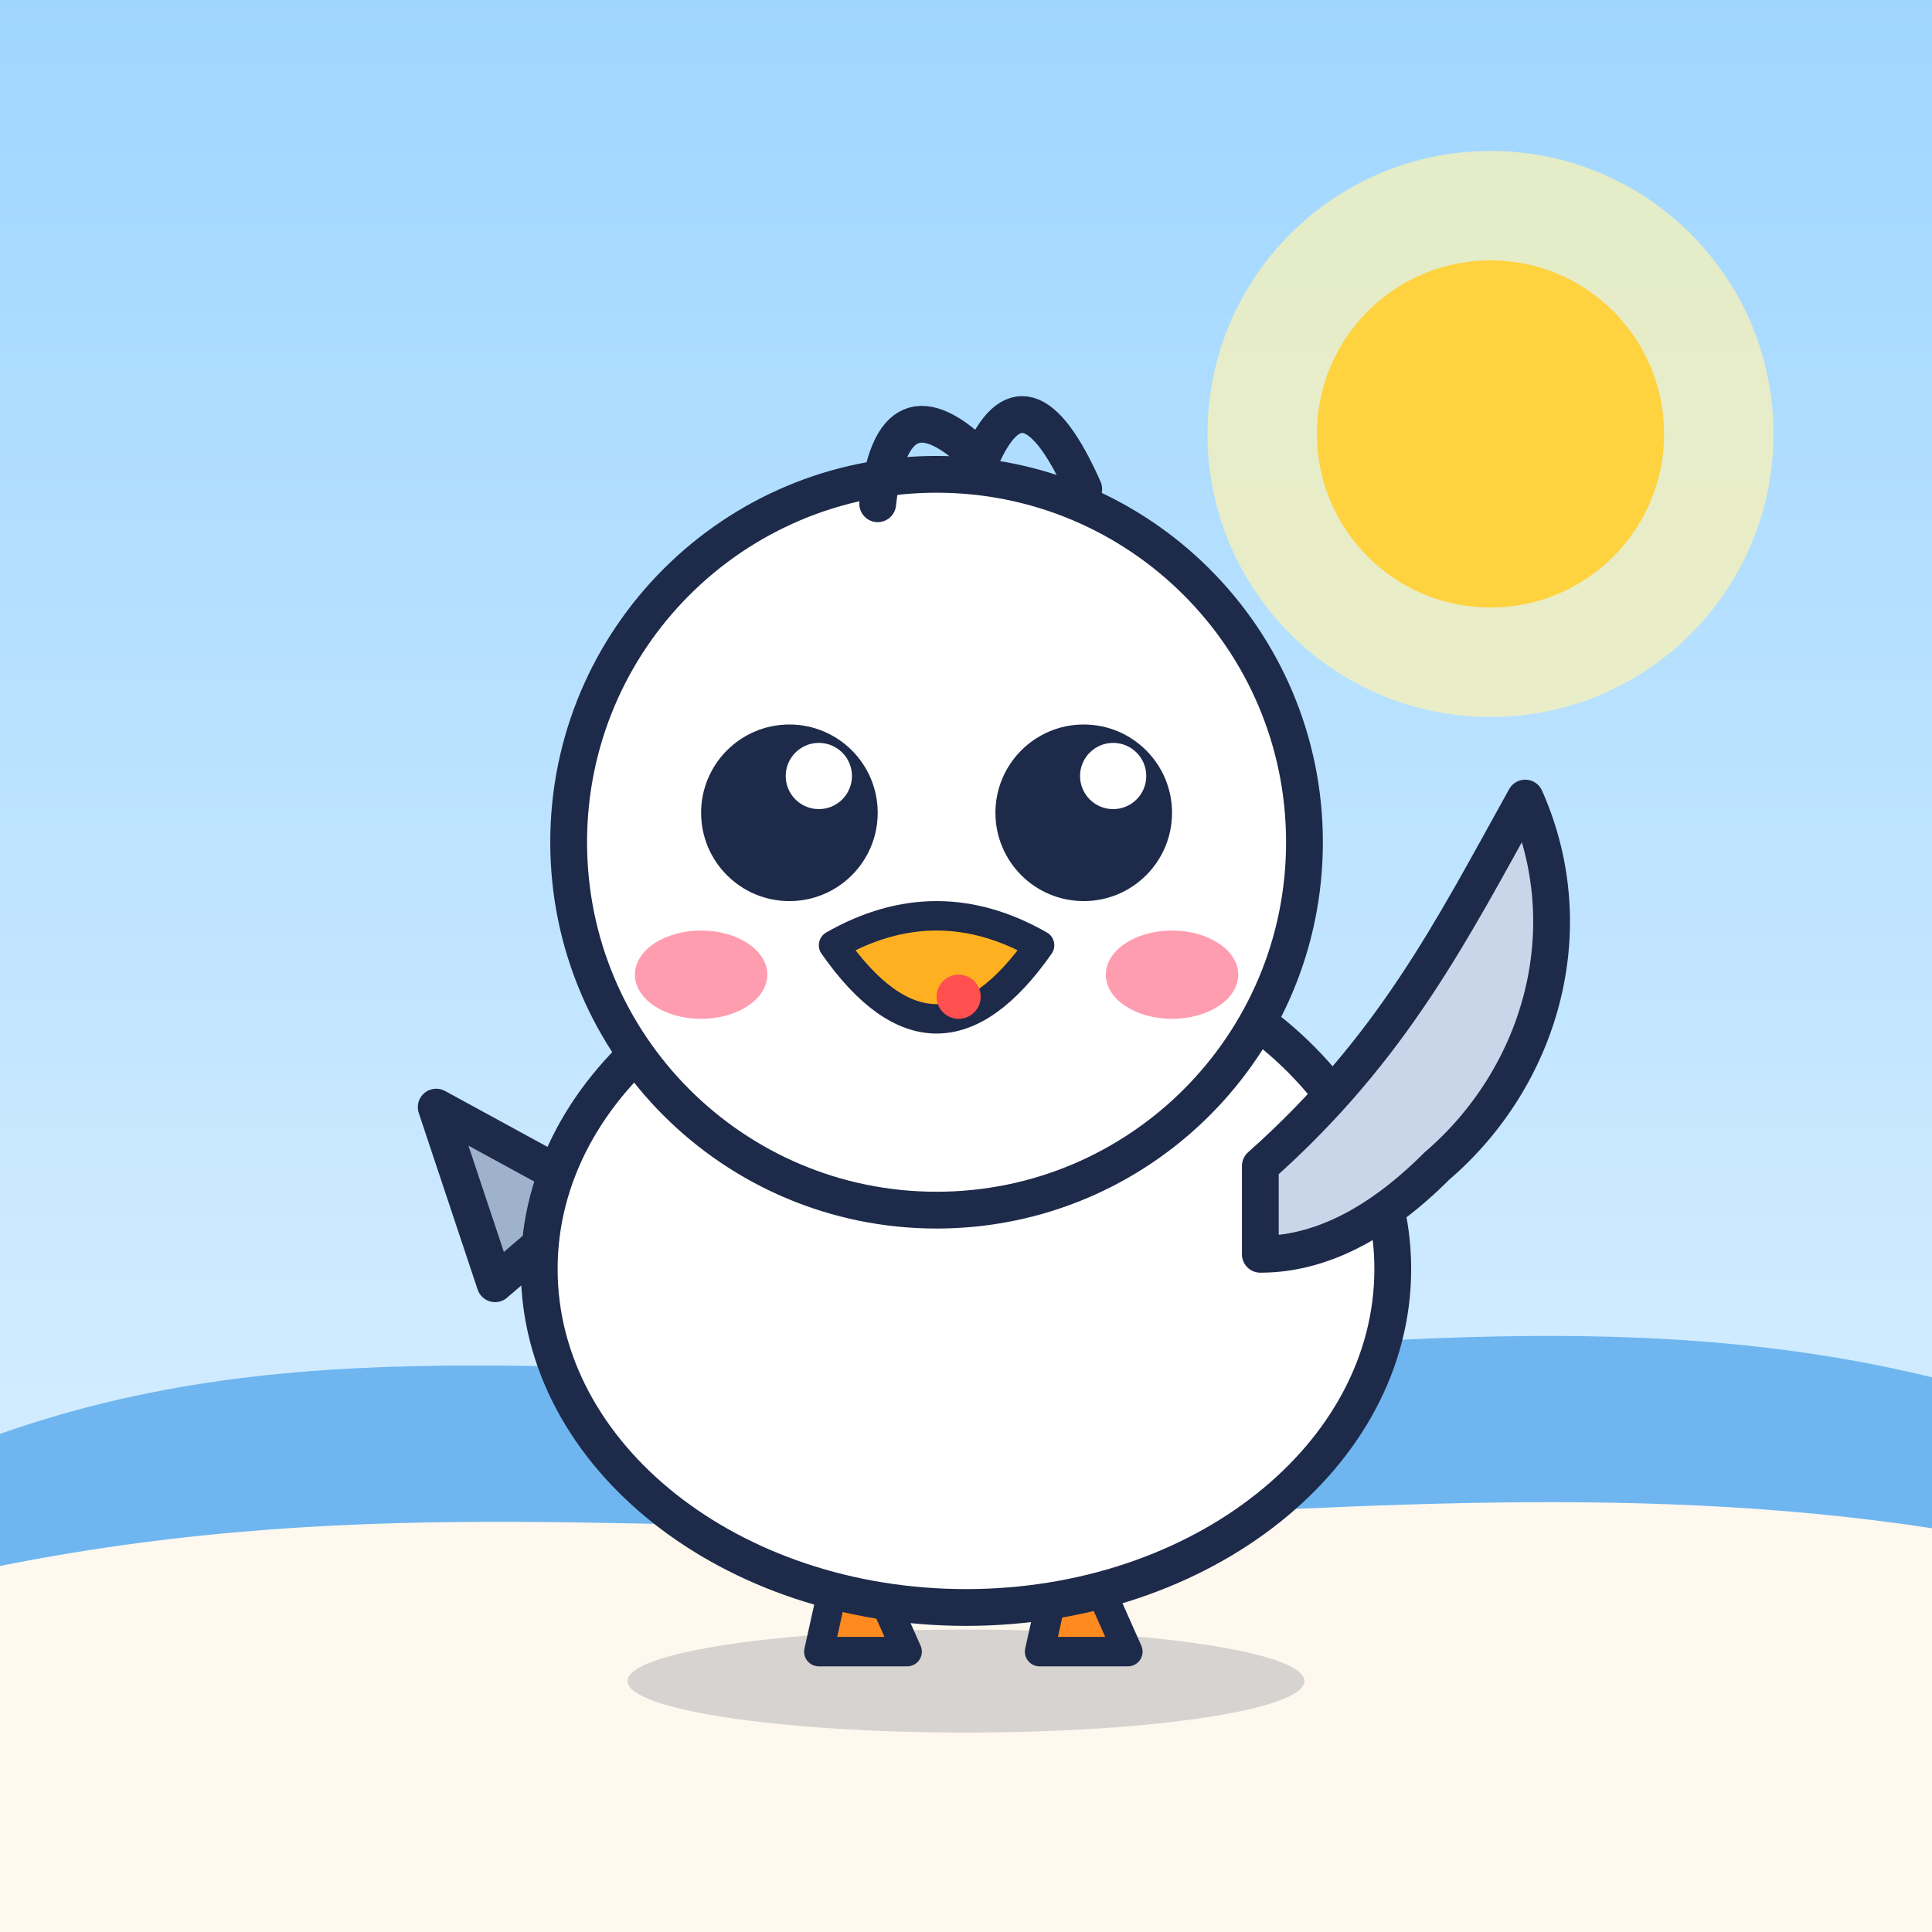
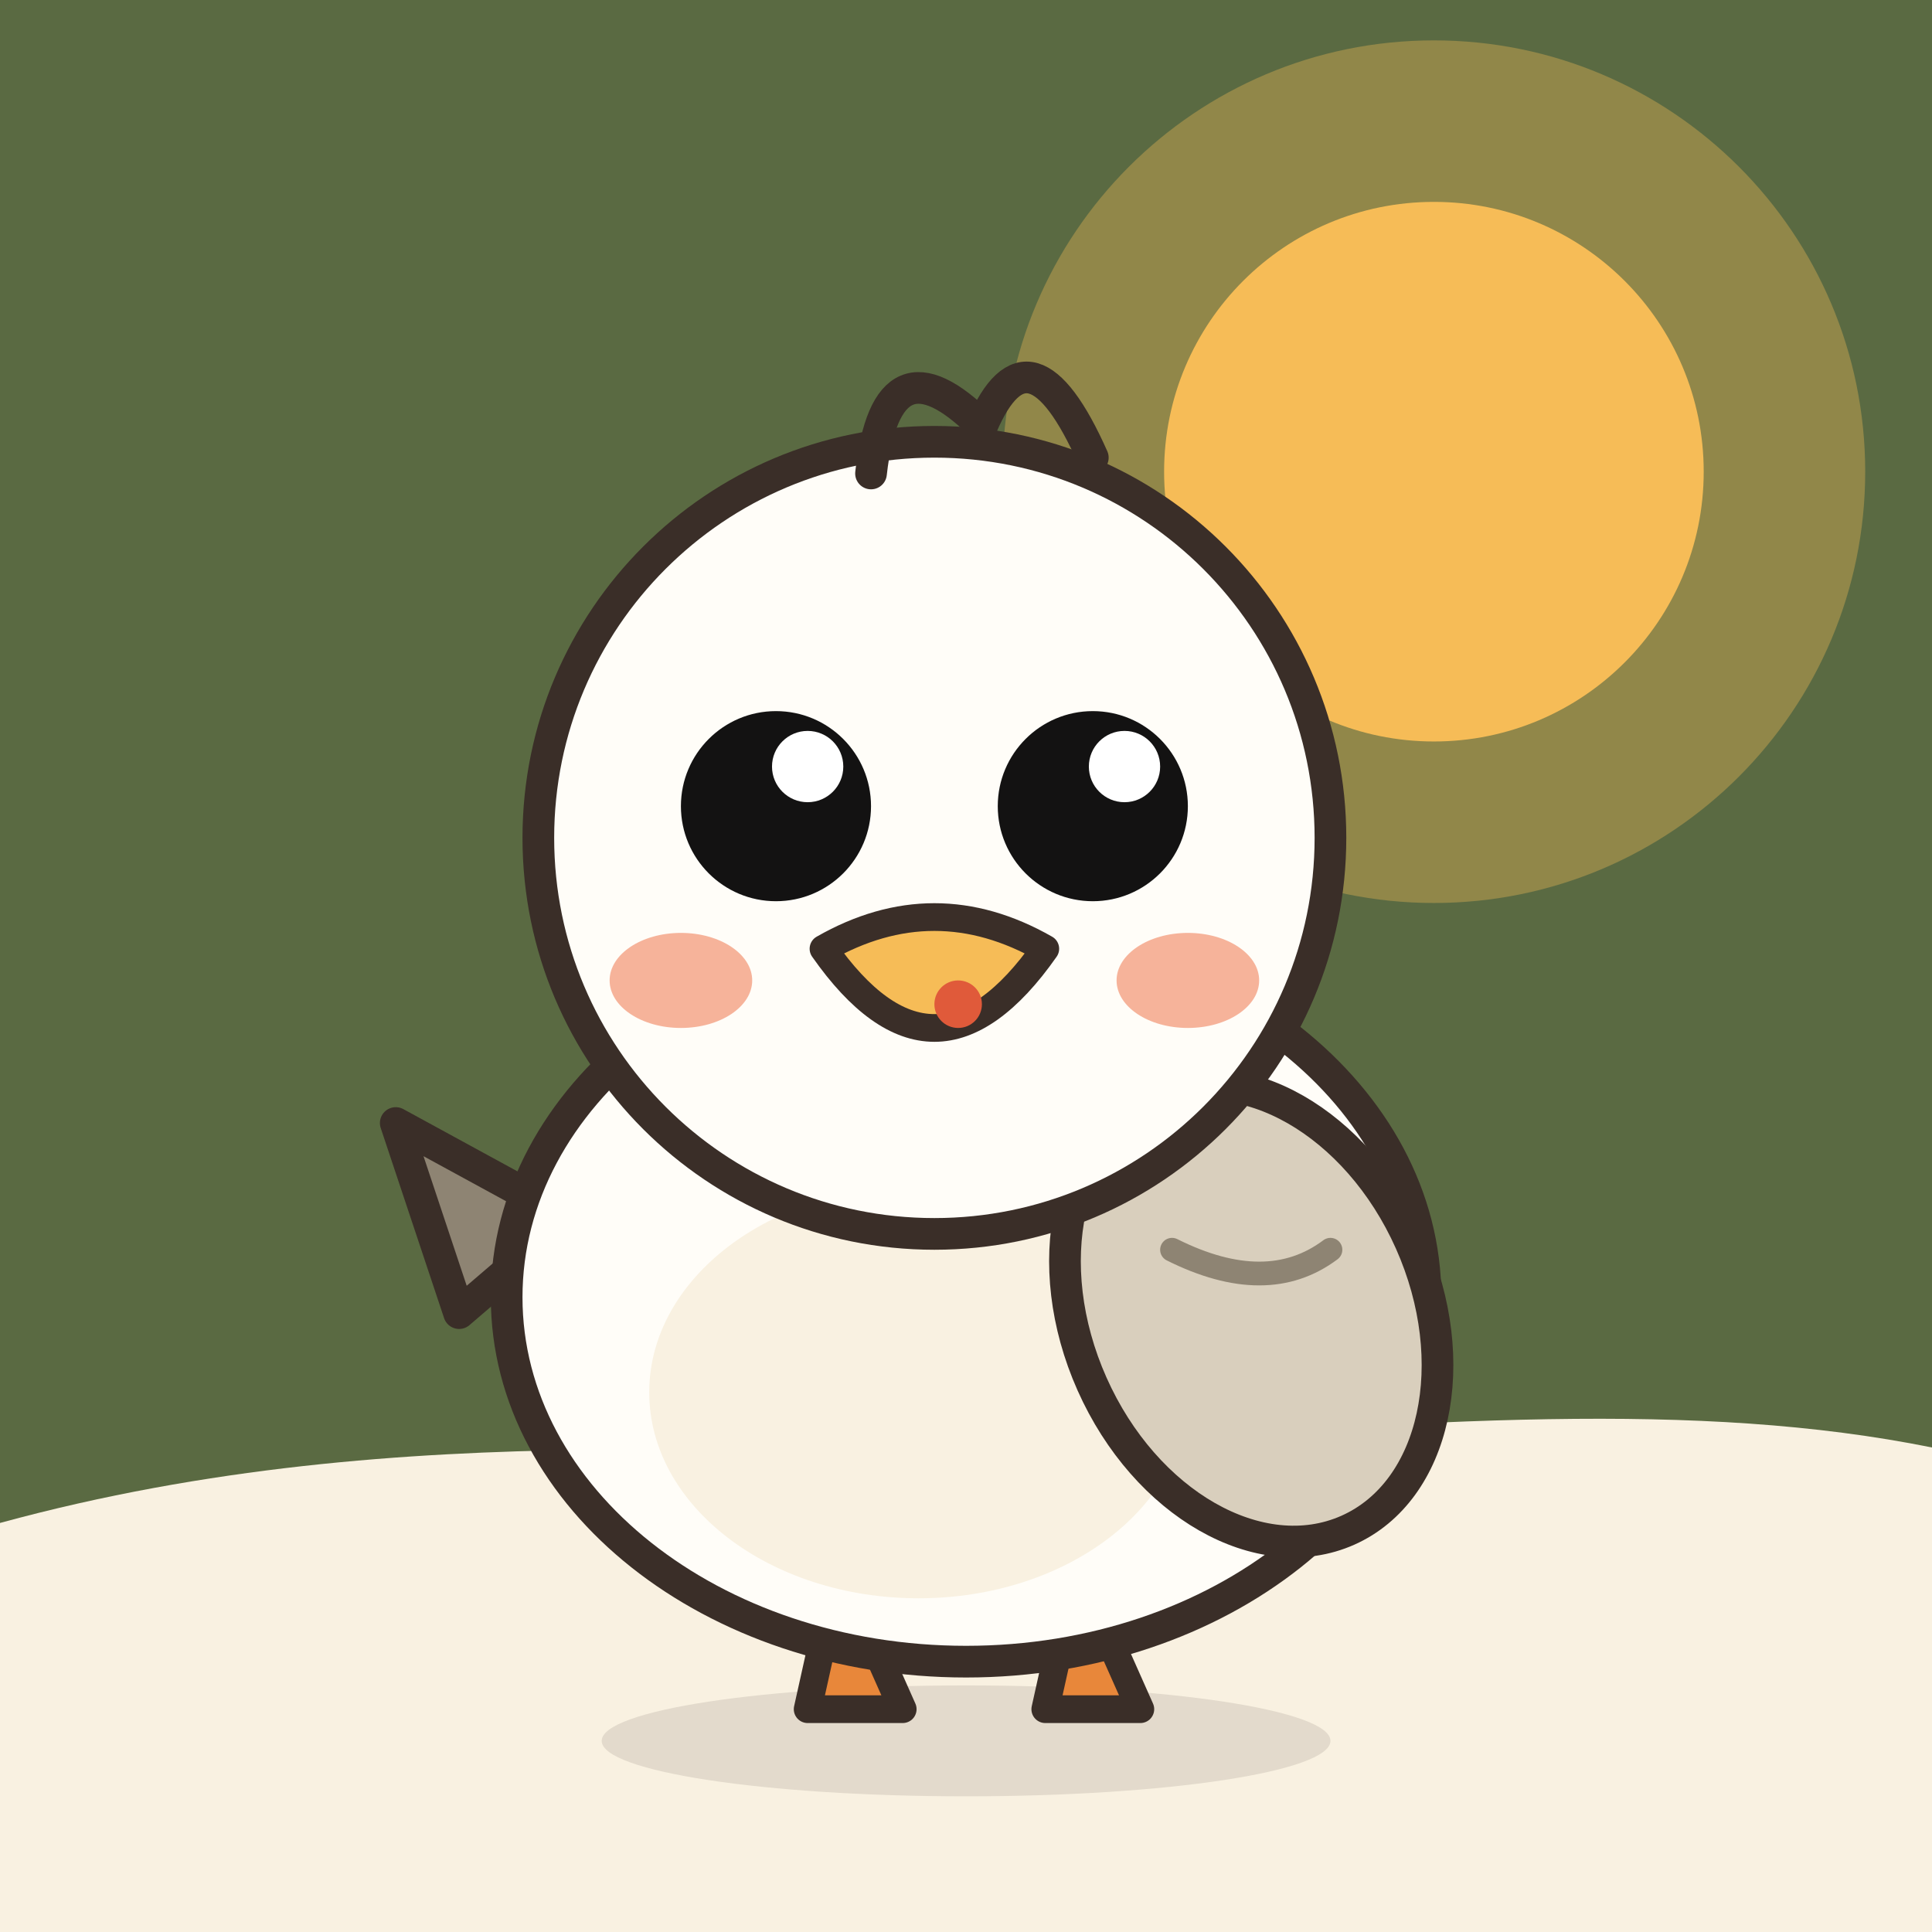
<svg xmlns="http://www.w3.org/2000/svg" viewBox="0 0 1024 1024" width="1024" height="1024">
-   <defs>
-     <linearGradient id="sky" x1="0" y1="0" x2="0" y2="1">
-       <stop offset="0" stop-color="#9FD6FF" />
-       <stop offset="1" stop-color="#E4F4FF" />
-     </linearGradient>
-   </defs>
-   <rect width="1024" height="1024" fill="url(#sky)" />
-   <circle cx="790" cy="230" r="150" fill="#FFF3B0" opacity="0.7" />
-   <circle cx="790" cy="230" r="92" fill="#FFD23F" />
-   <path d="M0 760 C170 700 330 735 512 725 C700 715 860 690 1024 730 V1024 H0 Z" fill="#6FB6F0" />
-   <path d="M0 830 C200 790 360 815 520 808 C700 800 860 785 1024 810 V1024 H0 Z" fill="#FFF8EE" />
-   <g transform="translate(122 150) scale(3.9)">
-     <ellipse cx="100" cy="190" rx="46" ry="7" fill="#1E2A4A" opacity="0.18" />
-     <path d="M84 168 L80 186 L92 186 Z M114 168 L110 186 L122 186 Z" fill="#FF8A1F" stroke="#1E2A4A" stroke-width="4" stroke-linejoin="round" />
-     <path d="M50 124 L28 112 L36 136 Z" fill="#9FB2CC" stroke="#1E2A4A" stroke-width="5" stroke-linejoin="round" />
-     <ellipse cx="100" cy="134" rx="58" ry="46" fill="#FFFFFF" stroke="#1E2A4A" stroke-width="5" />
-     <path d="M140 120 C158 104 166 88 176 70 C184 88 178 108 164 120 C156 128 148 132 140 132 Z" fill="#C9D6EA" stroke="#1E2A4A" stroke-width="5" stroke-linejoin="round" />
-     <circle cx="96" cy="76" r="50" fill="#FFFFFF" stroke="#1E2A4A" stroke-width="5" />
-     <path d="M88 30 Q90 12 102 24 Q108 10 116 28" fill="none" stroke="#1E2A4A" stroke-width="5" stroke-linecap="round" stroke-linejoin="round" />
-     <circle cx="76" cy="72" r="12" fill="#1E2A4A" />
+   <rect width="1024" height="1024" fill="#5A6A42" />
+   <circle cx="760" cy="250" r="228.6" fill="#F6BC57" opacity="0.35" />
+   <circle cx="760" cy="250" r="143" fill="#F6BC57" />
+   <path d="M0 807.2 C220 747.2 420 777.2 560 767.2 C760 752.2 900 742.2 1024 767.2 V1024 H0 Z" fill="#F9F1E1" />
+   <g transform="translate(92.2 125.0) scale(4.1984)">
+     <ellipse cx="100" cy="190" rx="46" ry="7" fill="#3a2e28" opacity="0.12" />
+     <path d="M84 168 L80 186 L92 186 Z M114 168 L110 186 L122 186 Z" fill="#e8873a" stroke="#3a2e28" stroke-width="3.5" stroke-linejoin="round" />
+     <path d="M50 124 L28 112 L36 136 Z" fill="#8e8473" stroke="#3a2e28" stroke-width="4" stroke-linejoin="round" />
+     <ellipse cx="100" cy="134" rx="58" ry="46" fill="#fffdf8" stroke="#3a2e28" stroke-width="4" />
+     <ellipse cx="94" cy="146" rx="34" ry="26" fill="#f9f1e1" />
+     <g>
+       <ellipse cx="136" cy="136" rx="22" ry="30" fill="#d9cfbd" stroke="#3a2e28" stroke-width="4" transform="rotate(-24 136 136)" />
+       <path d="M126 128 Q138 134 146 128" fill="none" stroke="#8e8473" stroke-width="3" stroke-linecap="round" />
+     </g>
+     <circle cx="96" cy="76" r="50" fill="#fffdf8" stroke="#3a2e28" stroke-width="4" />
+     <path d="M88 30 Q90 12 102 24 Q108 10 116 28" fill="none" stroke="#3a2e28" stroke-width="4" stroke-linecap="round" stroke-linejoin="round" />
+     <circle cx="76" cy="72" r="12" fill="#131212" />
    <circle cx="80" cy="67" r="4.5" fill="#FFFFFF" />
-     <circle cx="116" cy="72" r="12" fill="#1E2A4A" />
+     <circle cx="116" cy="72" r="12" fill="#131212" />
    <circle cx="120" cy="67" r="4.5" fill="#FFFFFF" />
-     <ellipse cx="64" cy="94" rx="9" ry="6" fill="#FF9DB0" />
-     <ellipse cx="128" cy="94" rx="9" ry="6" fill="#FF9DB0" />
-     <path d="M82 90 Q96 82 110 90 Q96 110 82 90 Z" fill="#FFB020" stroke="#1E2A4A" stroke-width="4" stroke-linejoin="round" />
-     <circle cx="99" cy="97" r="3" fill="#FF4F4F" />
+     <ellipse cx="64" cy="94" rx="9" ry="6" fill="#f4a68a" opacity="0.85" />
+     <ellipse cx="128" cy="94" rx="9" ry="6" fill="#f4a68a" opacity="0.85" />
+     <path d="M82 90 Q96 82 110 90 Q96 110 82 90 Z" fill="#f6bc57" stroke="#3a2e28" stroke-width="3.5" stroke-linejoin="round" />
+     <circle cx="99" cy="97" r="3" fill="#e05a3a" />
  </g>
</svg>
